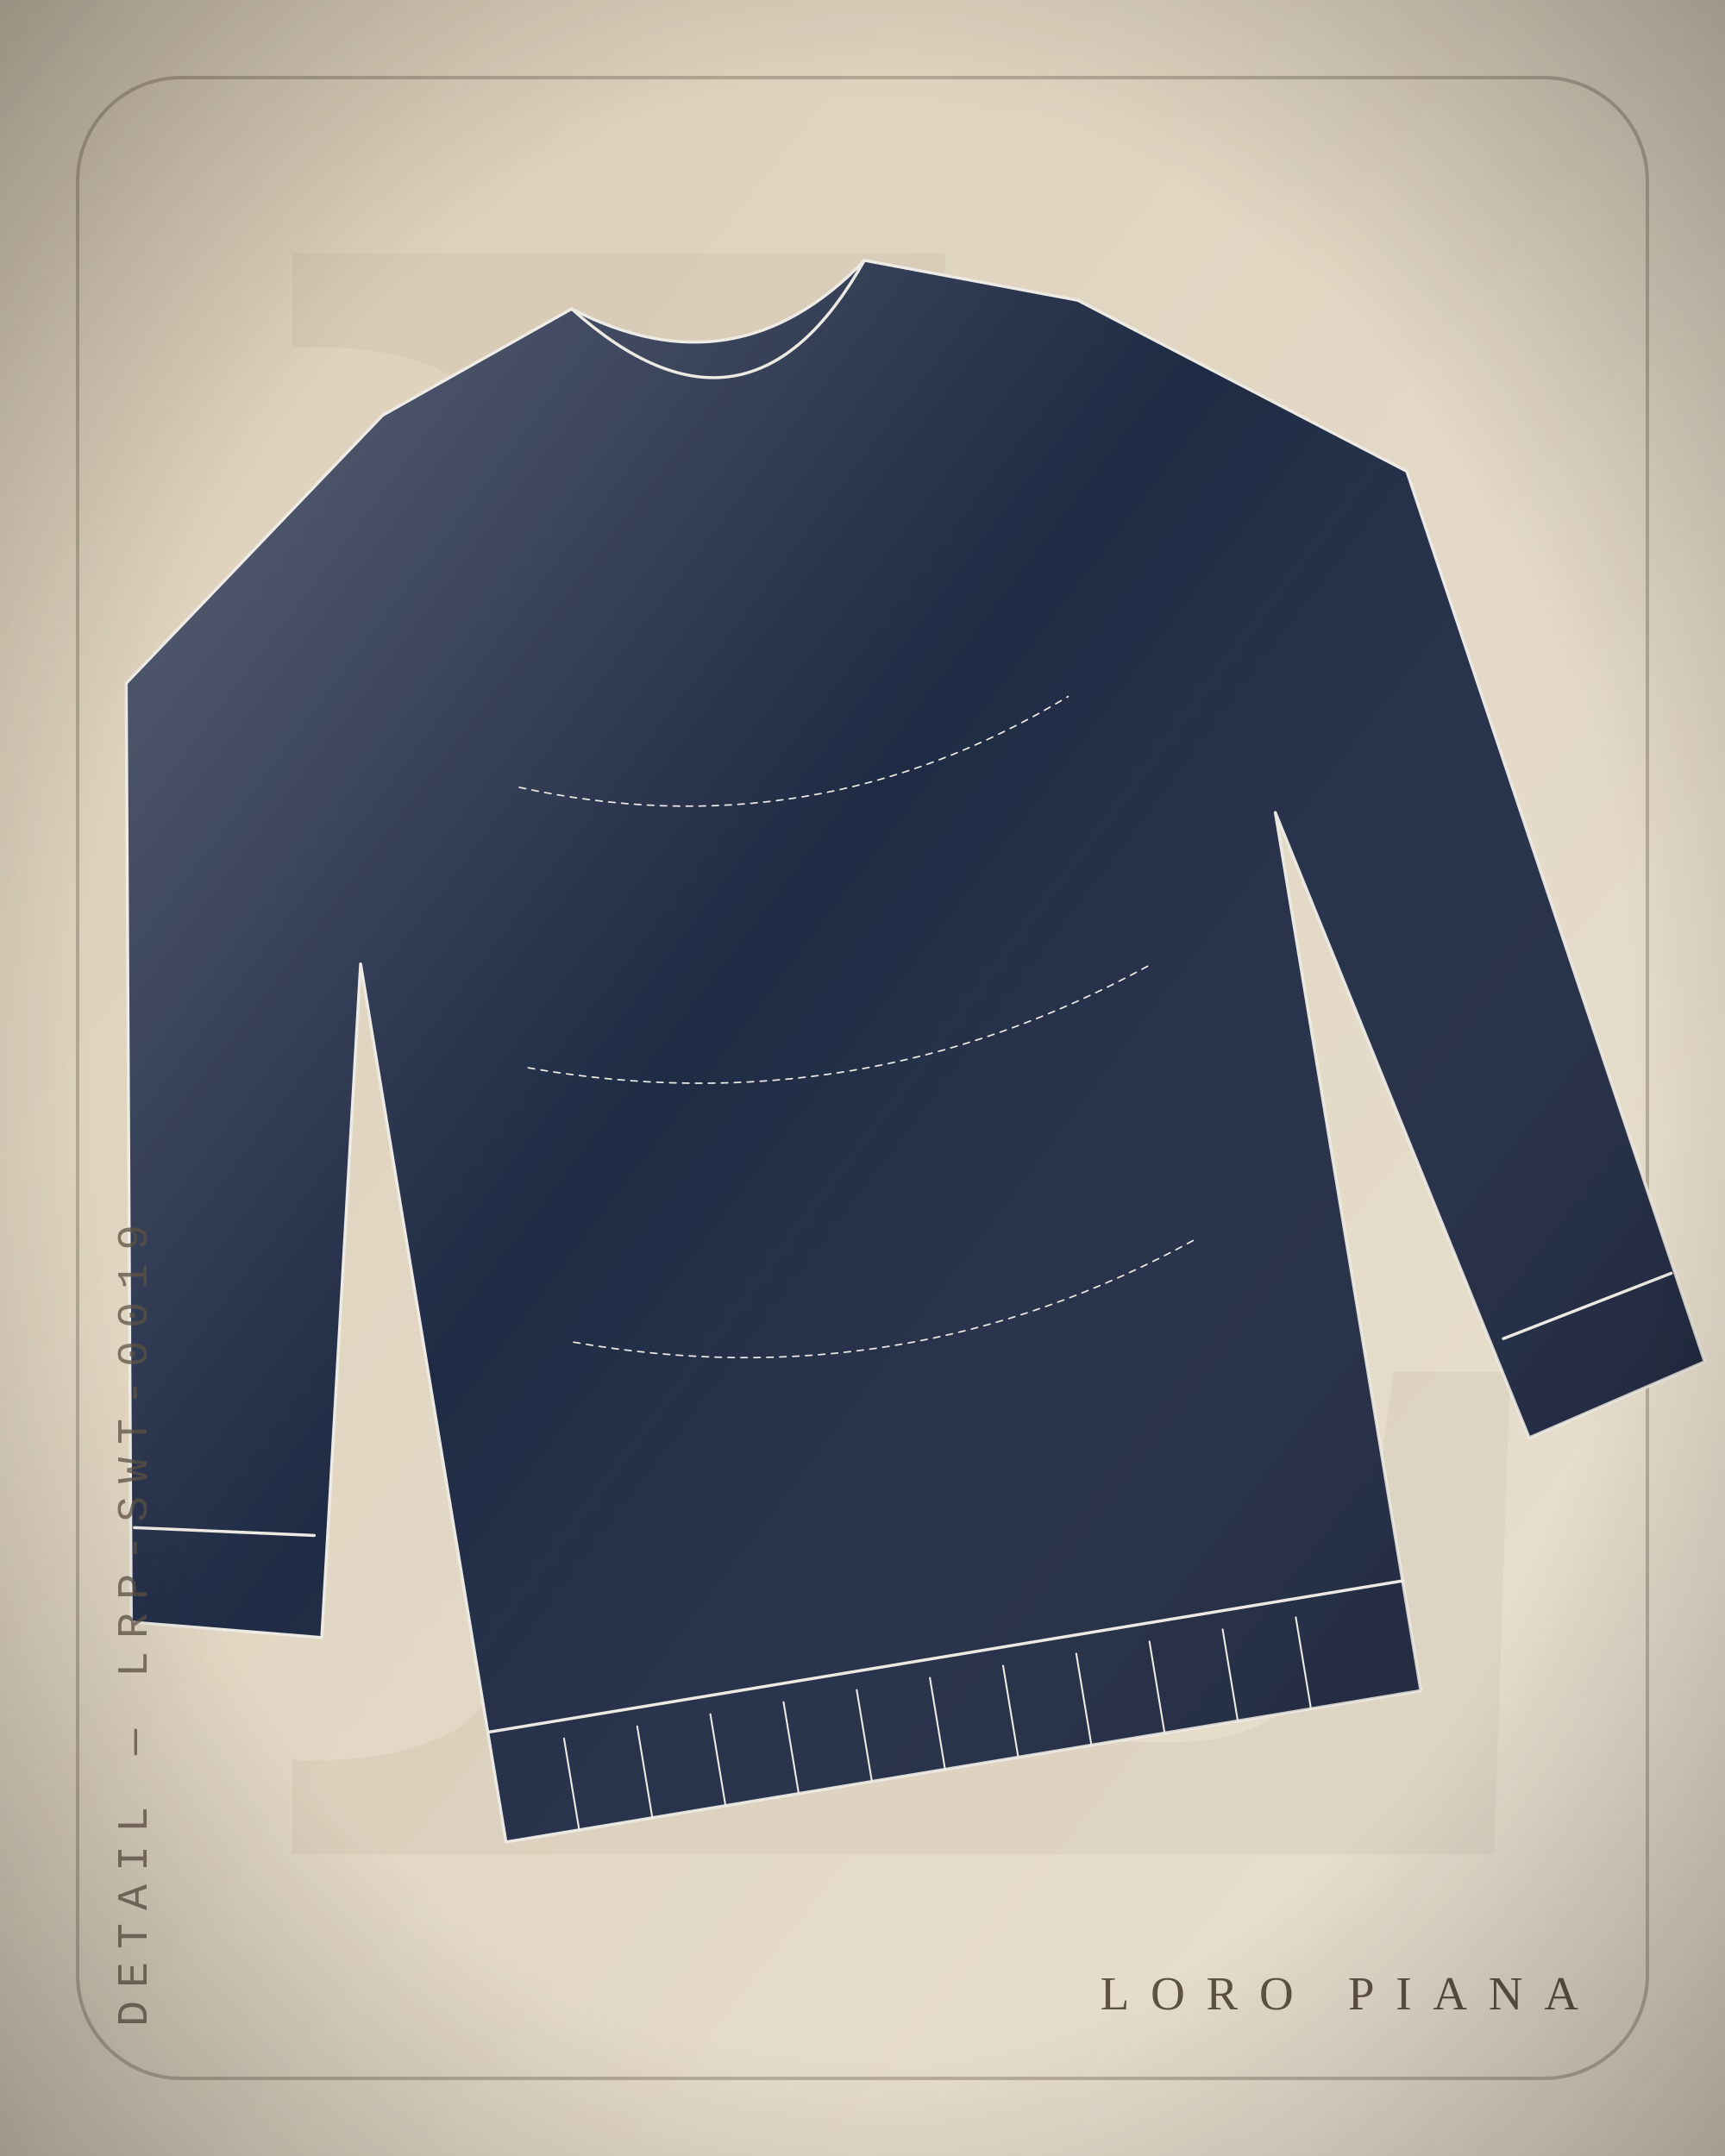
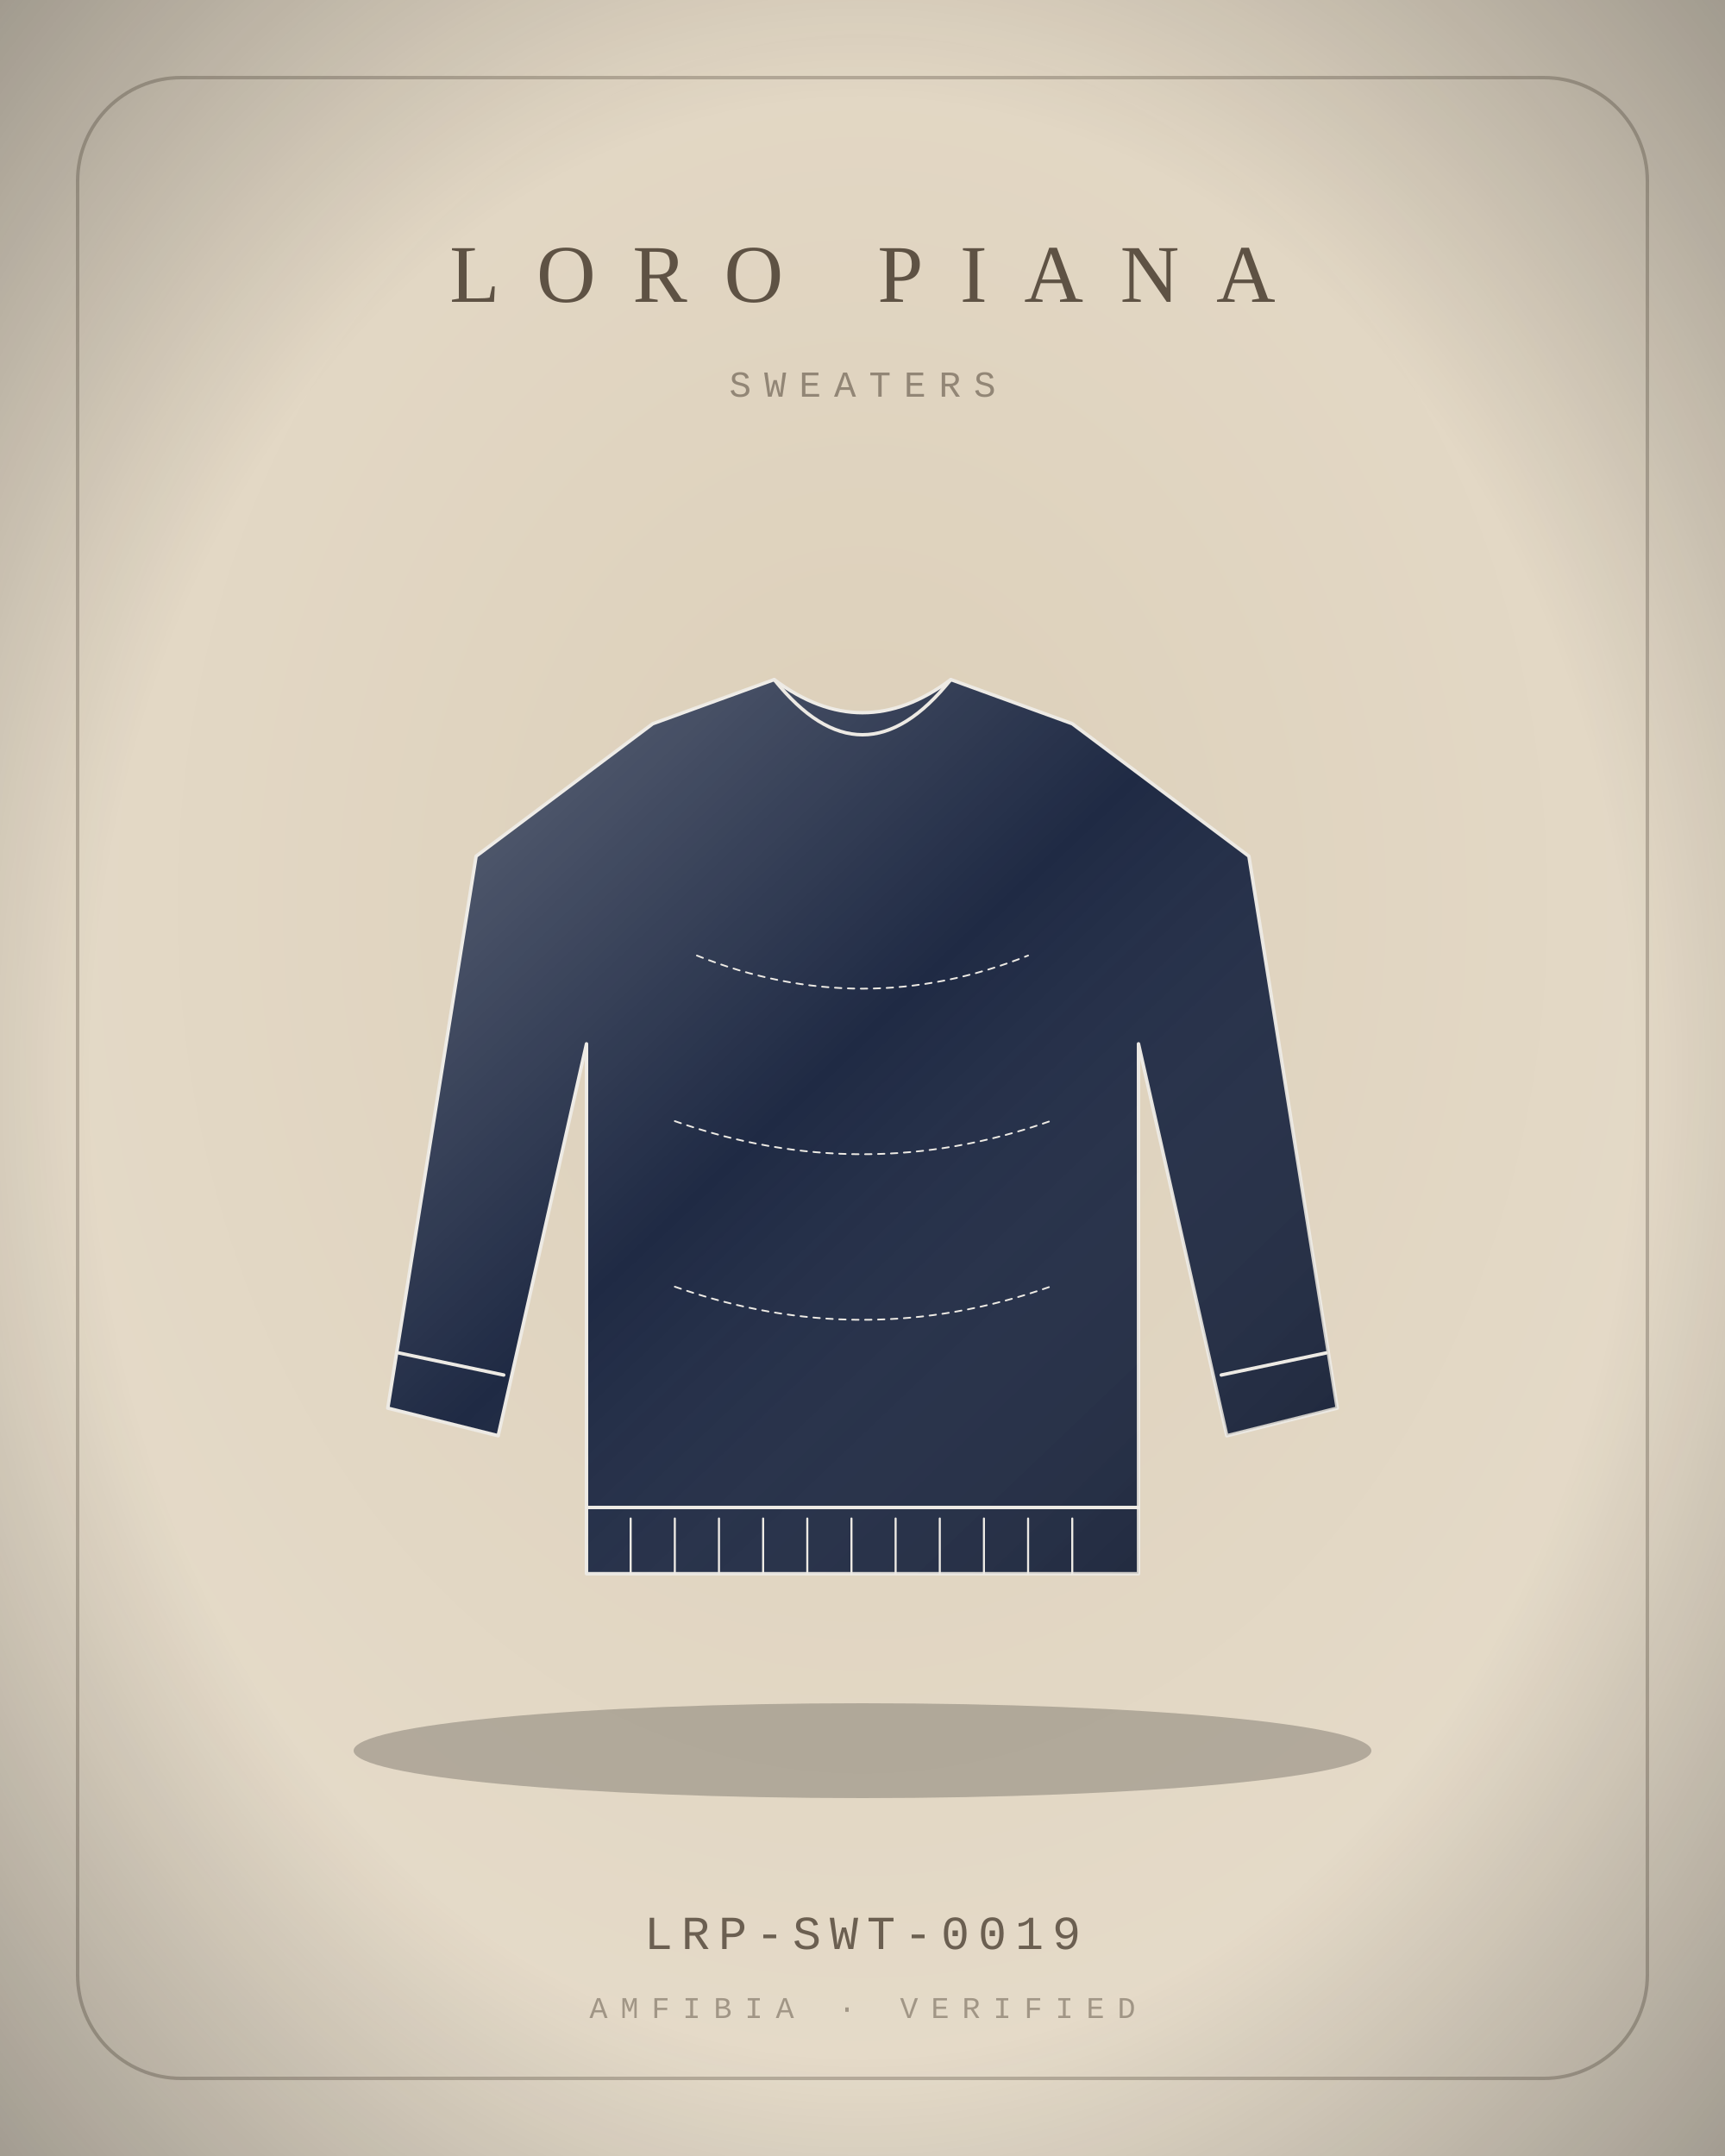
<svg xmlns="http://www.w3.org/2000/svg" viewBox="0 0 400 500" width="800" height="1000">
  <defs>
    <radialGradient id="bg" cx="50%" cy="42%" r="80%">
      <stop offset="0" stop-color="#DCCFB9" />
      <stop offset="1" stop-color="#E9E0D0" />
    </radialGradient>
    <linearGradient id="bgd" x1="0" y1="0" x2="1" y2="1">
      <stop offset="0" stop-color="#DCCFB9" />
      <stop offset="1" stop-color="#E9E0D0" />
    </linearGradient>
    <linearGradient id="sheen" x1="0" y1="0" x2="1" y2="1">
      <stop offset="0" stop-color="#fff" stop-opacity=".30" />
      <stop offset=".45" stop-color="#fff" stop-opacity="0" />
      <stop offset="1" stop-color="#000" stop-opacity=".22" />
    </linearGradient>
    <linearGradient id="multi" x1="0" y1="0" x2="1" y2="1">
      <stop offset="0" stop-color="#B3122E" />
      <stop offset=".35" stop-color="#C9A227" />
      <stop offset=".7" stop-color="#2F5D46" />
      <stop offset="1" stop-color="#3557A0" />
    </linearGradient>
    <radialGradient id="vig" cx="50%" cy="50%" r="75%">
      <stop offset=".6" stop-color="#000" stop-opacity="0" />
      <stop offset="1" stop-color="#000" stop-opacity=".35" />
    </radialGradient>
  </defs>
-   <rect width="400" height="500" fill="url(#bgd)" />
-   <text x="210" y="430" text-anchor="middle" font-family="Georgia, serif" font-size="520" fill="#5E5244" opacity="0.06">L</text>
+   <rect width="400" height="500" fill="url(#bg)" />
  <rect x="18" y="18" width="364" height="464" rx="24" fill="none" stroke="#5E5244" stroke-width="0.8" opacity="0.35" />
-   <g transform="rotate(-9.4 200 250) translate(-18 20) scale(2.15)">
-     <path d="M62 28 L84 20 Q100 32 116 20 L138 28 L170 52 L186 152 L166 157 L150 86 L150 182 L50 182 L50 86 L34 157 L14 152 L30 52 Z" fill="#1F2A44" stroke="#EDEAE4" stroke-width="1.4" stroke-linejoin="round" stroke-linecap="round" vector-effect="non-scaling-stroke" />
+   <ellipse cx="200" cy="406" rx="118" ry="11" fill="#000" opacity="0.22" />
+   <g transform="translate(72 132) scale(1.28)">
+     <path d="M62 28 L84 20 Q100 32 116 20 L138 28 L170 52 L186 152 L166 157 L150 86 L150 182 L50 182 L50 86 L34 157 L14 152 L30 52 Z" fill="#1F2A44" stroke="#EDEAE4" stroke-width="1.6" stroke-linejoin="round" stroke-linecap="round" vector-effect="non-scaling-stroke" />
    <path d="M62 28 L84 20 Q100 32 116 20 L138 28 L170 52 L186 152 L166 157 L150 86 L150 182 L50 182 L50 86 L34 157 L14 152 L30 52 Z" fill="url(#sheen)" stroke="none" />
-     <path d="M84 20 Q100 40 116 20" fill="none" stroke="#EDEAE4" stroke-width="1.4" stroke-linejoin="round" stroke-linecap="round" vector-effect="non-scaling-stroke" />
-     <path d="M50 170 L150 170 M16 142 L35 146 M184 142 L165 146" fill="none" stroke="#EDEAE4" stroke-width="1.4" stroke-linejoin="round" stroke-linecap="round" vector-effect="non-scaling-stroke" />
-     <path d="M58 172 L58 182 M66 172 L66 182 M74 172 L74 182 M82 172 L82 182 M90 172 L90 182 M98 172 L98 182 M106 172 L106 182 M114 172 L114 182 M122 172 L122 182 M130 172 L130 182 M138 172 L138 182" fill="none" stroke="#EDEAE4" stroke-width="0.84" stroke-linejoin="round" stroke-linecap="round" vector-effect="non-scaling-stroke" />
-     <path d="M70 70 Q100 82 130 70 M66 100 Q100 112 134 100 M66 130 Q100 142 134 130" fill="none" stroke="#EDEAE4" stroke-width="0.7" stroke-dasharray="3 3" stroke-linejoin="round" stroke-linecap="round" vector-effect="non-scaling-stroke" />
-   </g>
-   <g transform="translate(34 470) rotate(-90)">
-     <text x="0" y="0" text-anchor="start" font-family="'Courier New', Courier, monospace" font-size="10" letter-spacing="3" fill="#5E5244" opacity="0.75">DETAIL — LRP-SWT-0019</text>
+     <path d="M84 20 Q100 40 116 20" fill="none" stroke="#EDEAE4" stroke-width="1.6" stroke-linejoin="round" stroke-linecap="round" vector-effect="non-scaling-stroke" />
+     <path d="M50 170 L150 170 M16 142 L35 146 M184 142 L165 146" fill="none" stroke="#EDEAE4" stroke-width="1.6" stroke-linejoin="round" stroke-linecap="round" vector-effect="non-scaling-stroke" />
+     <path d="M58 172 L58 182 M66 172 L66 182 M74 172 L74 182 M82 172 L82 182 M90 172 L90 182 M98 172 L98 182 M106 172 L106 182 M114 172 L114 182 M122 172 L122 182 M130 172 L130 182 M138 172 L138 182" fill="none" stroke="#EDEAE4" stroke-width="0.96" stroke-linejoin="round" stroke-linecap="round" vector-effect="non-scaling-stroke" />
+     <path d="M70 70 Q100 82 130 70 M66 100 Q100 112 134 100 M66 130 Q100 142 134 130" fill="none" stroke="#EDEAE4" stroke-width="0.8" stroke-dasharray="3 3" stroke-linejoin="round" stroke-linecap="round" vector-effect="non-scaling-stroke" />
  </g>
  <g>
-     <text x="366" y="466" text-anchor="end" font-size="11" fill="#5E5244" font-family="Georgia, 'Times New Roman', serif" font-weight="400" letter-spacing="4.95">LORO PIANA</text>
+     <text x="200" y="70" text-anchor="middle" font-size="19" fill="#5E5244" font-family="Georgia, 'Times New Roman', serif" font-weight="400" letter-spacing="8.55">LORO PIANA</text>
  </g>
+   <text x="200" y="92" text-anchor="middle" font-family="'Courier New', Courier, monospace" font-size="8.5" letter-spacing="3" fill="#5E5244" opacity="0.6">SWEATERS</text>
+   <text x="200" y="452" text-anchor="middle" font-family="'Courier New', Courier, monospace" font-size="11" letter-spacing="2" fill="#5E5244" opacity="0.9">LRP-SWT-0019</text>
+   <text x="200" y="468" text-anchor="middle" font-family="'Courier New', Courier, monospace" font-size="7" letter-spacing="3" fill="#5E5244" opacity="0.5">AMFIBIA · VERIFIED</text>
  <rect width="400" height="500" fill="url(#vig)" />
</svg>
